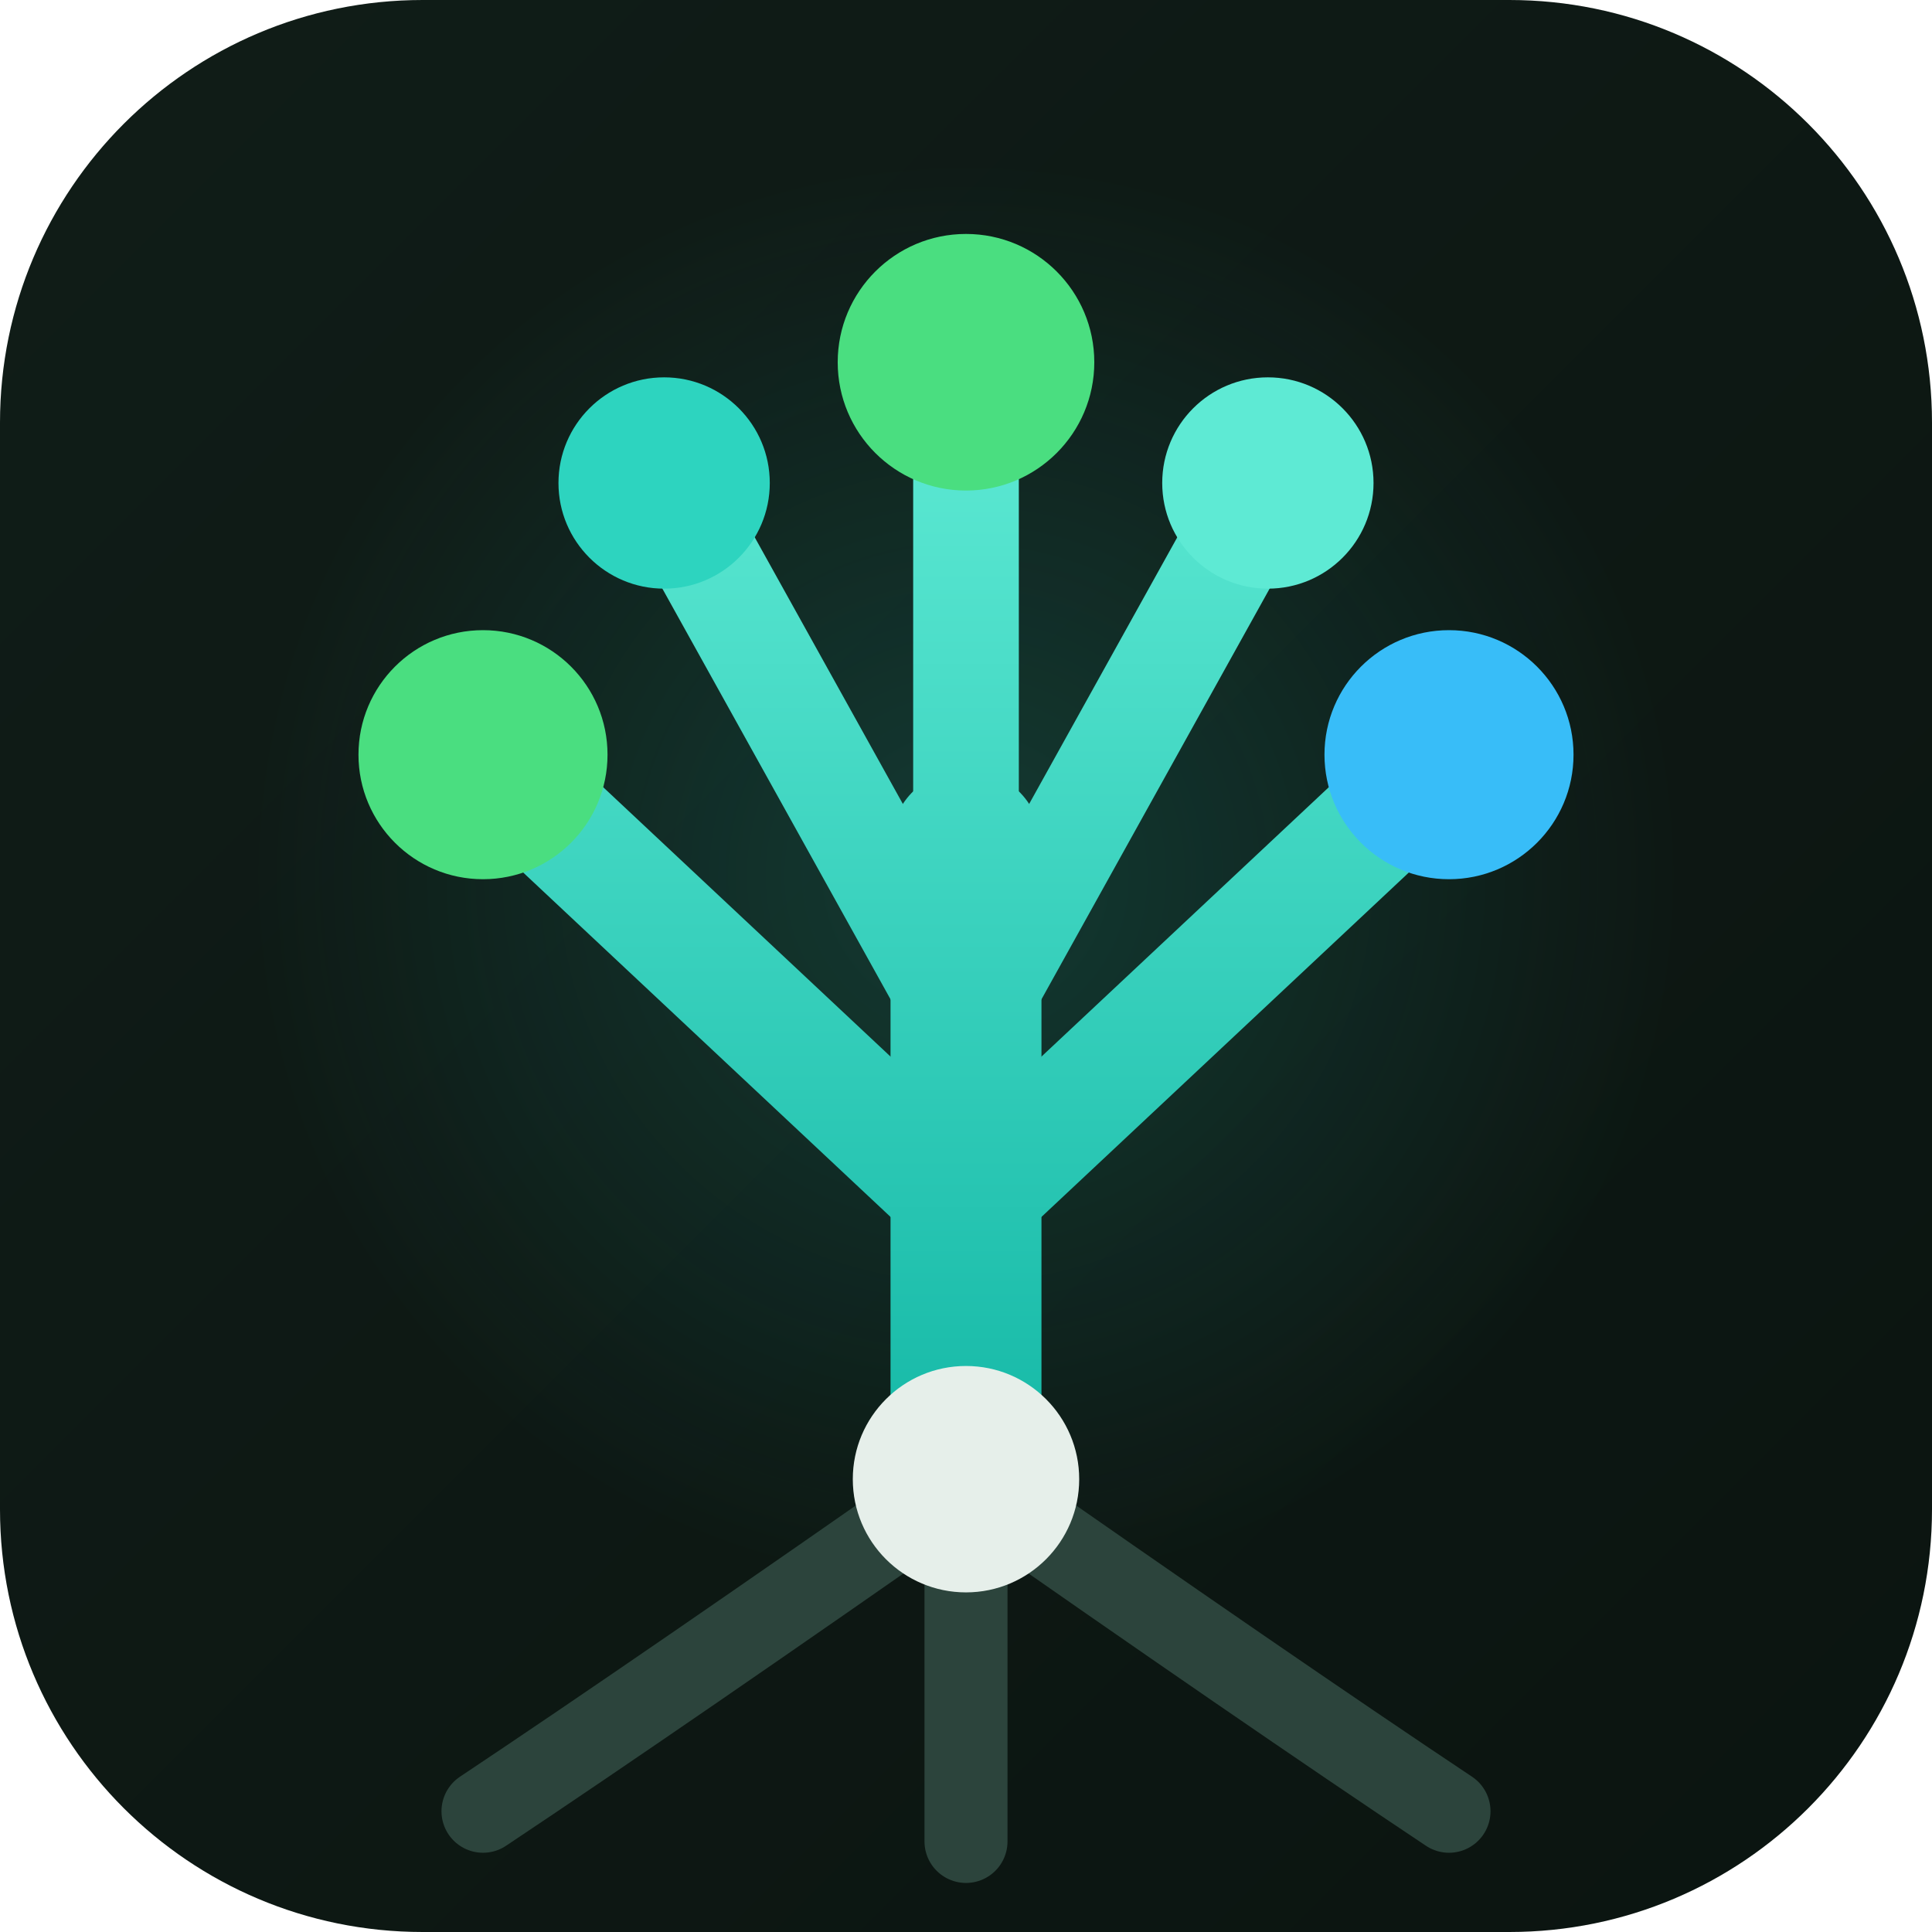
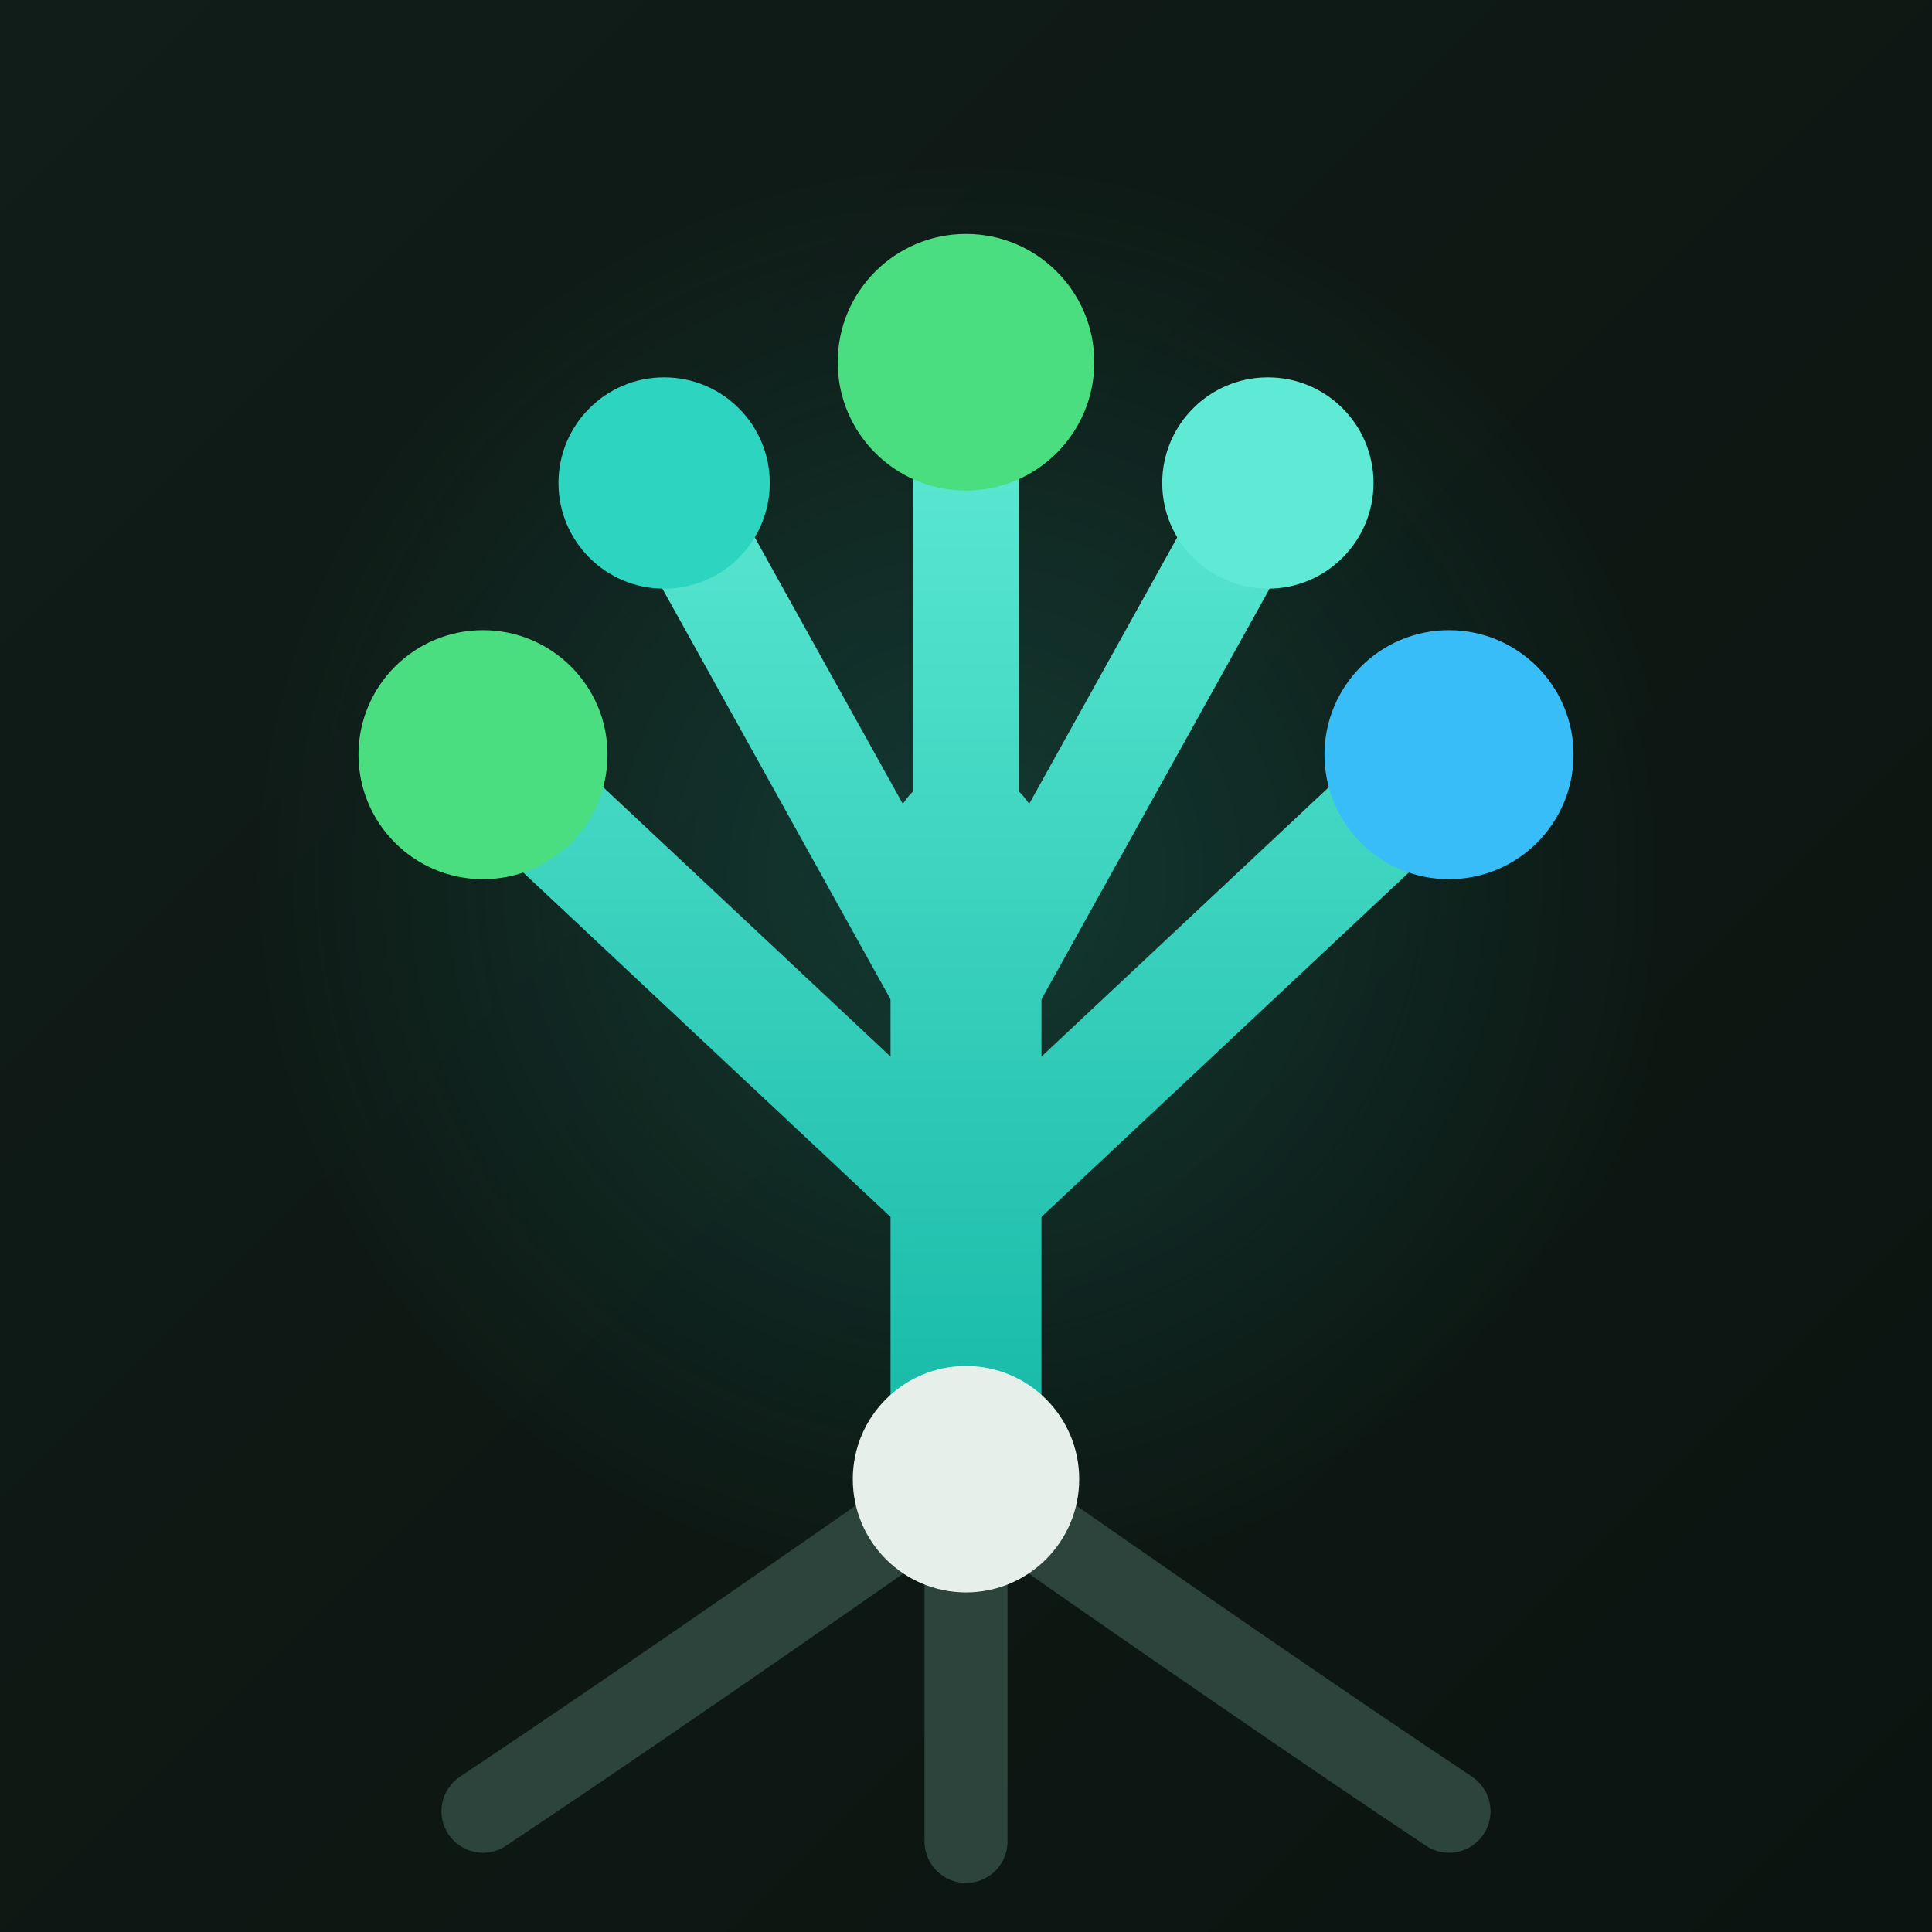
<svg xmlns="http://www.w3.org/2000/svg" width="512" height="512" viewBox="0 0 512 512" fill="none" role="img" aria-label="Pando">
  <defs>
    <linearGradient id="bg" x1="0" y1="0" x2="512" y2="512" gradientUnits="userSpaceOnUse">
      <stop offset="0" stop-color="#101d18" />
      <stop offset="1" stop-color="#0b1410" />
    </linearGradient>
    <linearGradient id="stem" x1="256" y1="392" x2="256" y2="104" gradientUnits="userSpaceOnUse">
      <stop offset="0" stop-color="#14b8a6" />
      <stop offset="1" stop-color="#5eead4" />
    </linearGradient>
    <radialGradient id="glow" cx="256" cy="232" r="190" gradientUnits="userSpaceOnUse">
      <stop offset="0" stop-color="#2dd4bf" stop-opacity="0.18" />
      <stop offset="1" stop-color="#2dd4bf" stop-opacity="0" />
    </radialGradient>
  </defs>
-   <rect width="512" height="512" rx="112" fill="url(#bg)" />
+   <rect width="512" height="512" fill="url(#bg)" />
  <circle cx="256" cy="232" r="190" fill="url(#glow)" />
  <g stroke="#2c443c" stroke-width="22" stroke-linecap="round" fill="none">
    <path d="M256 392 Q176 448 128 480" />
    <path d="M256 392 Q336 448 384 480" />
    <path d="M256 392 L256 488" />
  </g>
  <g stroke="url(#stem)" stroke-linecap="round" fill="none">
    <path d="M256 400 L256 224" stroke-width="40" />
    <path d="M256 320 L128 200" stroke-width="31" />
    <path d="M256 320 L384 200" stroke-width="31" />
    <path d="M256 272 L176 128" stroke-width="28" />
    <path d="M256 272 L336 128" stroke-width="28" />
    <path d="M256 248 L256 96" stroke-width="28" />
  </g>
  <g>
    <circle cx="128" cy="200" r="33" fill="#4ade80" />
    <circle cx="384" cy="200" r="33" fill="#38bdf8" />
    <circle cx="176" cy="128" r="28" fill="#2dd4bf" />
    <circle cx="336" cy="128" r="28" fill="#5eead4" />
    <circle cx="256" cy="96" r="34" fill="#4ade80" />
  </g>
  <circle cx="256" cy="392" r="30" fill="#e6efea" />
</svg>
